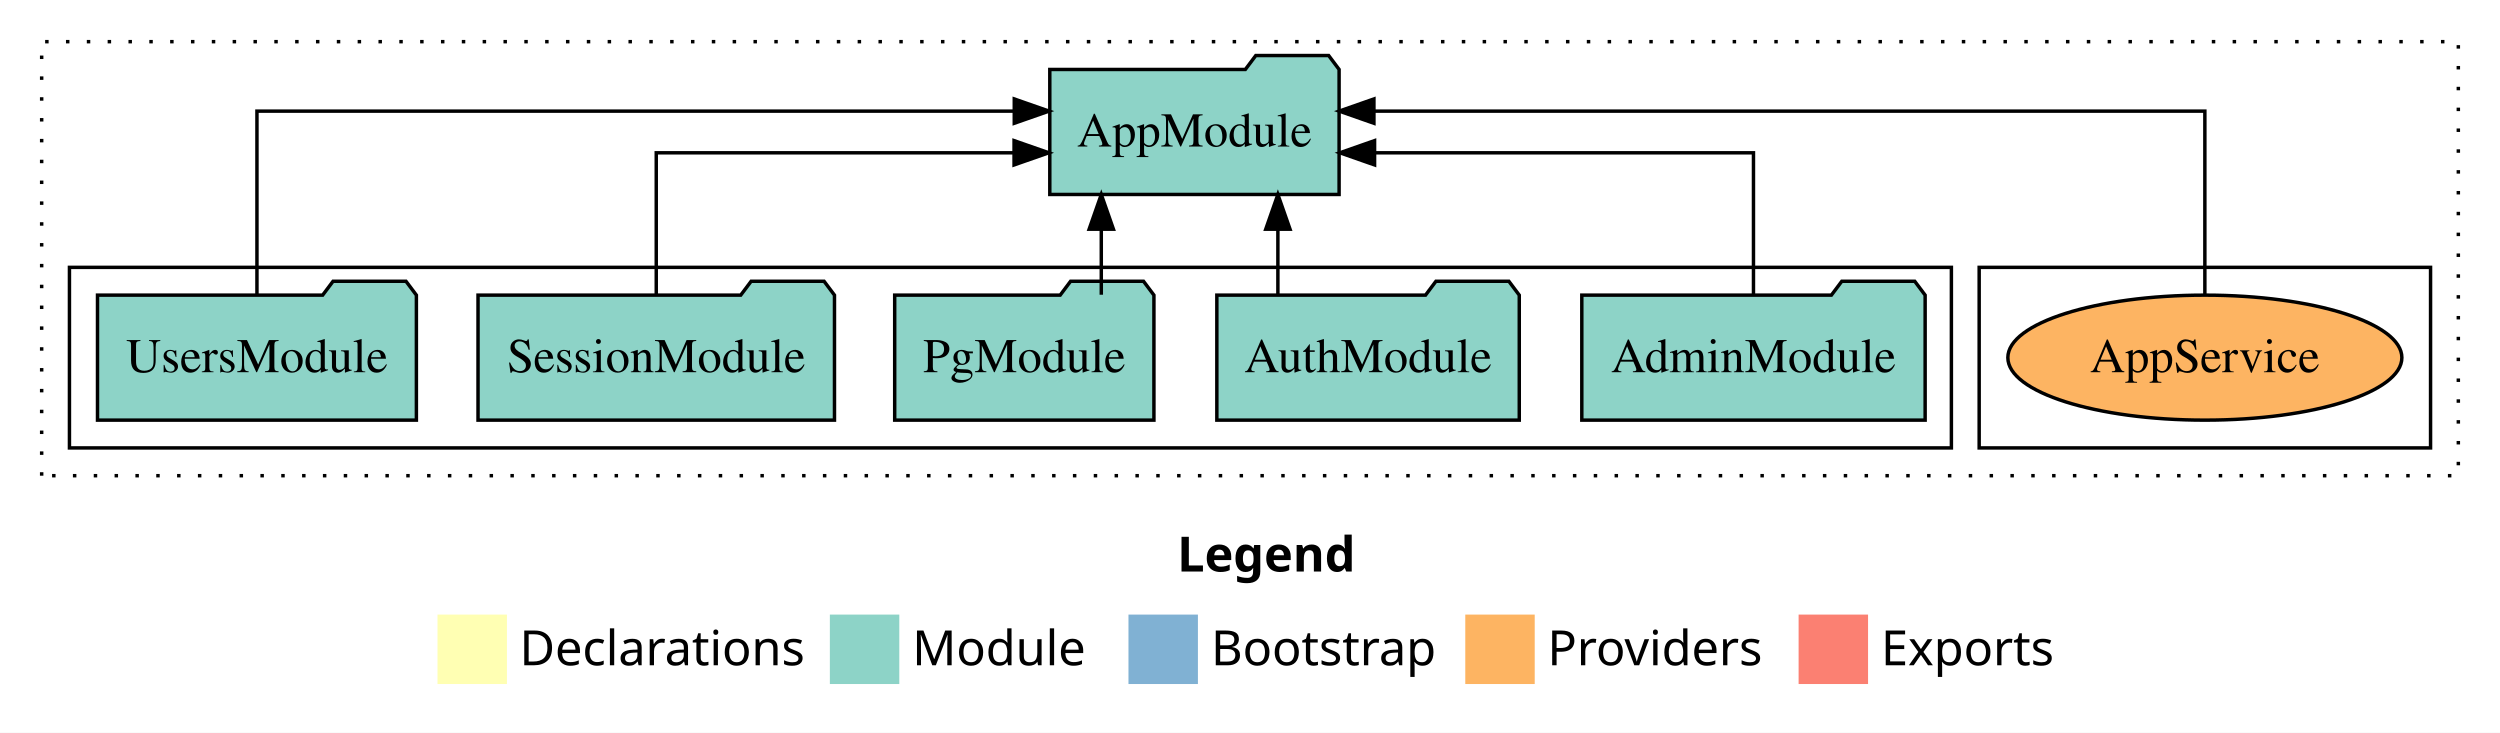
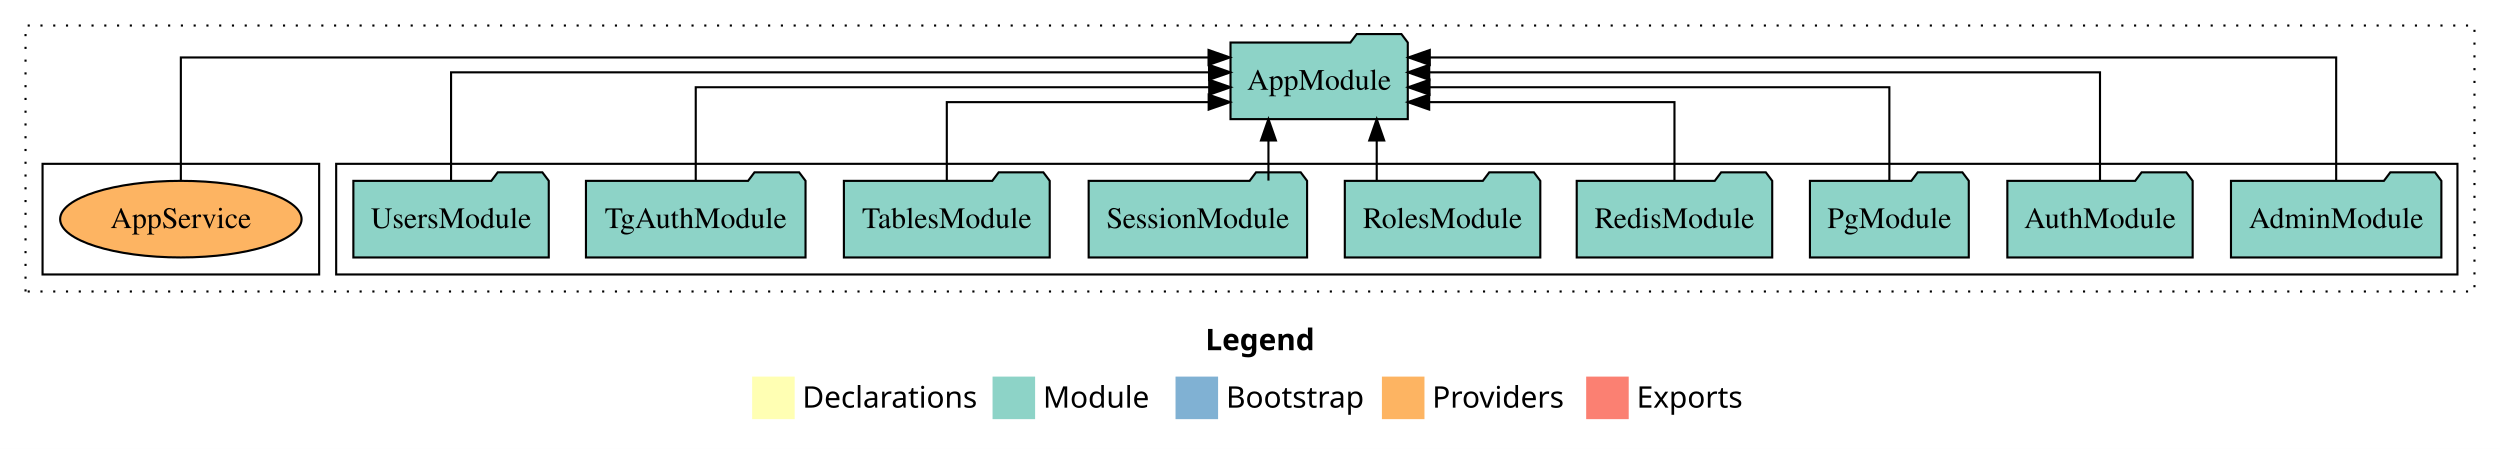
- <svg xmlns="http://www.w3.org/2000/svg" width="720pt" height="211pt" viewBox="0.00 0.00 720.00 211.00">
+ <svg xmlns="http://www.w3.org/2000/svg" width="1175pt" height="211pt" viewBox="0.00 0.00 1175.00 211.00">
  <g id="graph0" class="graph" transform="scale(1 1) rotate(0) translate(4 207)">
-     <polygon fill="white" stroke="transparent" points="-4,4 -4,-207 716,-207 716,4 -4,4" />
-     <text text-anchor="start" x="335.01" y="-42.4" font-family="Times-12" font-weight="bold" font-size="14.00">Legend</text>
-     <polygon fill="#ffffb3" stroke="transparent" points="122,-10 122,-30 142,-30 142,-10 122,-10" />
-     <text text-anchor="start" x="145.63" y="-15.4" font-family="Times-12" font-size="14.00">  Declarations</text>
-     <polygon fill="#8dd3c7" stroke="transparent" points="235,-10 235,-30 255,-30 255,-10 235,-10" />
-     <text text-anchor="start" x="258.73" y="-15.4" font-family="Times-12" font-size="14.00">  Module</text>
-     <polygon fill="#80b1d3" stroke="transparent" points="321,-10 321,-30 341,-30 341,-10 321,-10" />
-     <text text-anchor="start" x="344.78" y="-15.4" font-family="Times-12" font-size="14.00">  Bootstrap</text>
-     <polygon fill="#fdb462" stroke="transparent" points="418,-10 418,-30 438,-30 438,-10 418,-10" />
-     <text text-anchor="start" x="441.67" y="-15.4" font-family="Times-12" font-size="14.00">  Providers</text>
-     <polygon fill="#fb8072" stroke="transparent" points="514,-10 514,-30 534,-30 534,-10 514,-10" />
-     <text text-anchor="start" x="537.73" y="-15.4" font-family="Times-12" font-size="14.00">  Exports</text>
+     <polygon fill="white" stroke="transparent" points="-4,4 -4,-207 1171,-207 1171,4 -4,4" />
+     <text text-anchor="start" x="562.51" y="-42.4" font-family="Times-12" font-weight="bold" font-size="14.00">Legend</text>
+     <polygon fill="#ffffb3" stroke="transparent" points="349.5,-10 349.5,-30 369.5,-30 369.5,-10 349.5,-10" />
+     <text text-anchor="start" x="373.13" y="-15.4" font-family="Times-12" font-size="14.00">  Declarations</text>
+     <polygon fill="#8dd3c7" stroke="transparent" points="462.5,-10 462.5,-30 482.5,-30 482.5,-10 462.5,-10" />
+     <text text-anchor="start" x="486.23" y="-15.4" font-family="Times-12" font-size="14.00">  Module</text>
+     <polygon fill="#80b1d3" stroke="transparent" points="548.5,-10 548.5,-30 568.5,-30 568.5,-10 548.5,-10" />
+     <text text-anchor="start" x="572.28" y="-15.4" font-family="Times-12" font-size="14.00">  Bootstrap</text>
+     <polygon fill="#fdb462" stroke="transparent" points="645.5,-10 645.5,-30 665.5,-30 665.5,-10 645.5,-10" />
+     <text text-anchor="start" x="669.17" y="-15.4" font-family="Times-12" font-size="14.00">  Providers</text>
+     <polygon fill="#fb8072" stroke="transparent" points="741.5,-10 741.5,-30 761.5,-30 761.5,-10 741.5,-10" />
+     <text text-anchor="start" x="765.23" y="-15.4" font-family="Times-12" font-size="14.00">  Exports</text>
    <g id="clust1" class="cluster">
-       <polygon fill="none" stroke="black" stroke-dasharray="1,5" points="8,-70 8,-195 704,-195 704,-70 8,-70" />
+       <polygon fill="none" stroke="black" stroke-dasharray="1,5" points="8,-70 8,-195 1159,-195 1159,-70 8,-70" />
+     </g>
+     <g id="clust3" class="cluster">
+       <polygon fill="none" stroke="black" points="154,-78 154,-130 1151,-130 1151,-78 154,-78" />
    </g>
    <g id="clust6" class="cluster">
-       <polygon fill="none" stroke="black" points="566,-78 566,-130 696,-130 696,-78 566,-78" />
-     </g>
-     <g id="clust3" class="cluster">
-       <polygon fill="none" stroke="black" points="16,-78 16,-130 558,-130 558,-78 16,-78" />
+       <polygon fill="none" stroke="black" points="16,-78 16,-130 146,-130 146,-78 16,-78" />
    </g>
    <g id="node1" class="node">
-       <polygon fill="#8dd3c7" stroke="black" points="550.44,-122 547.44,-126 526.44,-126 523.44,-122 451.56,-122 451.56,-86 550.44,-86 550.44,-122" />
-       <text text-anchor="middle" x="501" y="-99.8" font-family="Times,serif" font-size="14.00">AdminModule</text>
+       <polygon fill="#8dd3c7" stroke="black" points="1143.44,-122 1140.44,-126 1119.44,-126 1116.44,-122 1044.56,-122 1044.56,-86 1143.44,-86 1143.44,-122" />
+       <text text-anchor="middle" x="1094" y="-99.8" font-family="Times,serif" font-size="14.00">AdminModule</text>
+     </g>
+     <g id="node10" class="node">
+       <polygon fill="#8dd3c7" stroke="black" points="657.66,-187 654.66,-191 633.66,-191 630.66,-187 574.34,-187 574.34,-151 657.66,-151 657.66,-187" />
+       <text text-anchor="middle" x="616" y="-164.8" font-family="Times,serif" font-size="14.00">AppModule</text>
+     </g>
+     <g id="edge1" class="edge">
+       <path fill="none" stroke="black" d="M1094,-122.01C1094,-144.49 1094,-180 1094,-180 1094,-180 668,-180 668,-180" />
+       <polygon fill="black" stroke="black" points="668,-176.5 658,-180 668,-183.5 668,-176.5" />
+     </g>
+     <g id="node2" class="node">
+       <polygon fill="#8dd3c7" stroke="black" points="1026.55,-122 1023.55,-126 1002.55,-126 999.55,-122 939.45,-122 939.45,-86 1026.55,-86 1026.55,-122" />
+       <text text-anchor="middle" x="983" y="-99.8" font-family="Times,serif" font-size="14.00">AuthModule</text>
+     </g>
+     <g id="edge2" class="edge">
+       <path fill="none" stroke="black" d="M983,-122.13C983,-142.57 983,-173 983,-173 983,-173 667.74,-173 667.74,-173" />
+       <polygon fill="black" stroke="black" points="667.74,-169.5 657.74,-173 667.74,-176.5 667.74,-169.5" />
+     </g>
+     <g id="node3" class="node">
+       <polygon fill="#8dd3c7" stroke="black" points="921.33,-122 918.33,-126 897.33,-126 894.33,-122 846.67,-122 846.67,-86 921.33,-86 921.33,-122" />
+       <text text-anchor="middle" x="884" y="-99.8" font-family="Times,serif" font-size="14.00">PgModule</text>
+     </g>
+     <g id="edge3" class="edge">
+       <path fill="none" stroke="black" d="M884,-122.27C884,-140.56 884,-166 884,-166 884,-166 667.88,-166 667.88,-166" />
+       <polygon fill="black" stroke="black" points="667.88,-162.5 657.88,-166 667.87,-169.5 667.88,-162.5" />
+     </g>
+     <g id="node4" class="node">
+       <polygon fill="#8dd3c7" stroke="black" points="828.94,-122 825.94,-126 804.94,-126 801.94,-122 737.06,-122 737.06,-86 828.94,-86 828.94,-122" />
+       <text text-anchor="middle" x="783" y="-99.8" font-family="Times,serif" font-size="14.00">RedisModule</text>
+     </g>
+     <g id="edge4" class="edge">
+       <path fill="none" stroke="black" d="M783,-122.01C783,-138.05 783,-159 783,-159 783,-159 667.71,-159 667.71,-159" />
+       <polygon fill="black" stroke="black" points="667.71,-155.5 657.71,-159 667.71,-162.5 667.71,-155.5" />
+     </g>
+     <g id="node5" class="node">
+       <polygon fill="#8dd3c7" stroke="black" points="719.94,-122 716.94,-126 695.94,-126 692.94,-122 628.06,-122 628.06,-86 719.94,-86 719.94,-122" />
+       <text text-anchor="middle" x="674" y="-99.8" font-family="Times,serif" font-size="14.00">RolesModule</text>
+     </g>
+     <g id="edge5" class="edge">
+       <path fill="none" stroke="black" d="M643.06,-122.11C643.06,-122.11 643.06,-140.99 643.06,-140.99" />
+       <polygon fill="black" stroke="black" points="639.56,-140.99 643.06,-150.99 646.56,-140.99 639.56,-140.99" />
    </g>
    <g id="node6" class="node">
-       <polygon fill="#8dd3c7" stroke="black" points="381.66,-187 378.66,-191 357.66,-191 354.66,-187 298.34,-187 298.34,-151 381.66,-151 381.66,-187" />
-       <text text-anchor="middle" x="340" y="-164.8" font-family="Times,serif" font-size="14.00">AppModule</text>
+       <polygon fill="#8dd3c7" stroke="black" points="610.33,-122 607.33,-126 586.33,-126 583.33,-122 507.67,-122 507.67,-86 610.33,-86 610.33,-122" />
+       <text text-anchor="middle" x="559" y="-99.8" font-family="Times,serif" font-size="14.00">SessionModule</text>
    </g>
-     <g id="edge1" class="edge">
-       <path fill="none" stroke="black" d="M501,-122.02C501,-139.37 501,-163 501,-163 501,-163 391.88,-163 391.88,-163" />
-       <polygon fill="black" stroke="black" points="391.88,-159.5 381.88,-163 391.88,-166.5 391.88,-159.5" />
-     </g>
-     <g id="node2" class="node">
-       <polygon fill="#8dd3c7" stroke="black" points="433.55,-122 430.55,-126 409.55,-126 406.55,-122 346.45,-122 346.45,-86 433.55,-86 433.55,-122" />
-       <text text-anchor="middle" x="390" y="-99.8" font-family="Times,serif" font-size="14.00">AuthModule</text>
-     </g>
-     <g id="edge2" class="edge">
-       <path fill="none" stroke="black" d="M364.03,-122.11C364.03,-122.11 364.03,-140.99 364.03,-140.99" />
-       <polygon fill="black" stroke="black" points="360.53,-140.99 364.03,-150.99 367.53,-140.99 360.53,-140.99" />
-     </g>
-     <g id="node3" class="node">
-       <polygon fill="#8dd3c7" stroke="black" points="328.33,-122 325.33,-126 304.33,-126 301.33,-122 253.67,-122 253.67,-86 328.33,-86 328.33,-122" />
-       <text text-anchor="middle" x="291" y="-99.8" font-family="Times,serif" font-size="14.00">PgModule</text>
-     </g>
-     <g id="edge3" class="edge">
-       <path fill="none" stroke="black" d="M313.17,-122.11C313.17,-122.11 313.17,-140.99 313.17,-140.99" />
-       <polygon fill="black" stroke="black" points="309.67,-140.99 313.17,-150.99 316.67,-140.99 309.67,-140.99" />
-     </g>
-     <g id="node4" class="node">
-       <polygon fill="#8dd3c7" stroke="black" points="236.33,-122 233.33,-126 212.33,-126 209.33,-122 133.67,-122 133.67,-86 236.33,-86 236.33,-122" />
-       <text text-anchor="middle" x="185" y="-99.8" font-family="Times,serif" font-size="14.00">SessionModule</text>
-     </g>
-     <g id="edge4" class="edge">
-       <path fill="none" stroke="black" d="M185,-122.02C185,-139.37 185,-163 185,-163 185,-163 288.05,-163 288.05,-163" />
-       <polygon fill="black" stroke="black" points="288.05,-166.5 298.05,-163 288.05,-159.5 288.05,-166.5" />
-     </g>
-     <g id="node5" class="node">
-       <polygon fill="#8dd3c7" stroke="black" points="115.92,-122 112.92,-126 91.92,-126 88.92,-122 24.08,-122 24.08,-86 115.92,-86 115.92,-122" />
-       <text text-anchor="middle" x="70" y="-99.8" font-family="Times,serif" font-size="14.00">UsersModule</text>
-     </g>
-     <g id="edge5" class="edge">
-       <path fill="none" stroke="black" d="M70,-122.28C70,-143.32 70,-175 70,-175 70,-175 288.11,-175 288.11,-175" />
-       <polygon fill="black" stroke="black" points="288.11,-178.5 298.11,-175 288.11,-171.5 288.11,-178.5" />
+     <g id="edge6" class="edge">
+       <path fill="none" stroke="black" d="M592.17,-122.11C592.17,-122.11 592.17,-140.99 592.17,-140.99" />
+       <polygon fill="black" stroke="black" points="588.67,-140.99 592.17,-150.99 595.67,-140.99 588.67,-140.99" />
    </g>
    <g id="node7" class="node">
-       <ellipse fill="#fdb462" stroke="black" cx="631" cy="-104" rx="56.74" ry="18" />
-       <text text-anchor="middle" x="631" y="-99.8" font-family="Times,serif" font-size="14.00">AppService</text>
+       <polygon fill="#8dd3c7" stroke="black" points="489.37,-122 486.37,-126 465.37,-126 462.37,-122 392.63,-122 392.63,-86 489.37,-86 489.37,-122" />
+       <text text-anchor="middle" x="441" y="-99.8" font-family="Times,serif" font-size="14.00">TablesModule</text>
    </g>
-     <g id="edge6" class="edge">
-       <path fill="none" stroke="black" d="M631,-122.28C631,-143.32 631,-175 631,-175 631,-175 391.69,-175 391.69,-175" />
-       <polygon fill="black" stroke="black" points="391.69,-171.5 381.69,-175 391.69,-178.5 391.69,-171.5" />
+     <g id="edge7" class="edge">
+       <path fill="none" stroke="black" d="M441,-122.01C441,-138.05 441,-159 441,-159 441,-159 564.08,-159 564.08,-159" />
+       <polygon fill="black" stroke="black" points="564.08,-162.5 574.08,-159 564.08,-155.5 564.08,-162.5" />
+     </g>
+     <g id="node8" class="node">
+       <polygon fill="#8dd3c7" stroke="black" points="374.6,-122 371.6,-126 350.6,-126 347.6,-122 271.4,-122 271.4,-86 374.6,-86 374.6,-122" />
+       <text text-anchor="middle" x="323" y="-99.8" font-family="Times,serif" font-size="14.00">TgAuthModule</text>
+     </g>
+     <g id="edge8" class="edge">
+       <path fill="none" stroke="black" d="M323,-122.27C323,-140.56 323,-166 323,-166 323,-166 564.33,-166 564.33,-166" />
+       <polygon fill="black" stroke="black" points="564.33,-169.5 574.33,-166 564.33,-162.5 564.33,-169.5" />
+     </g>
+     <g id="node9" class="node">
+       <polygon fill="#8dd3c7" stroke="black" points="253.92,-122 250.92,-126 229.92,-126 226.92,-122 162.08,-122 162.08,-86 253.92,-86 253.92,-122" />
+       <text text-anchor="middle" x="208" y="-99.8" font-family="Times,serif" font-size="14.00">UsersModule</text>
+     </g>
+     <g id="edge9" class="edge">
+       <path fill="none" stroke="black" d="M208,-122.13C208,-142.57 208,-173 208,-173 208,-173 564.25,-173 564.25,-173" />
+       <polygon fill="black" stroke="black" points="564.25,-176.5 574.25,-173 564.25,-169.5 564.25,-176.5" />
+     </g>
+     <g id="node11" class="node">
+       <ellipse fill="#fdb462" stroke="black" cx="81" cy="-104" rx="56.74" ry="18" />
+       <text text-anchor="middle" x="81" y="-99.8" font-family="Times,serif" font-size="14.00">AppService</text>
+     </g>
+     <g id="edge10" class="edge">
+       <path fill="none" stroke="black" d="M81,-122.01C81,-144.49 81,-180 81,-180 81,-180 564.02,-180 564.02,-180" />
+       <polygon fill="black" stroke="black" points="564.02,-183.5 574.02,-180 564.02,-176.5 564.02,-183.5" />
    </g>
  </g>
</svg>
